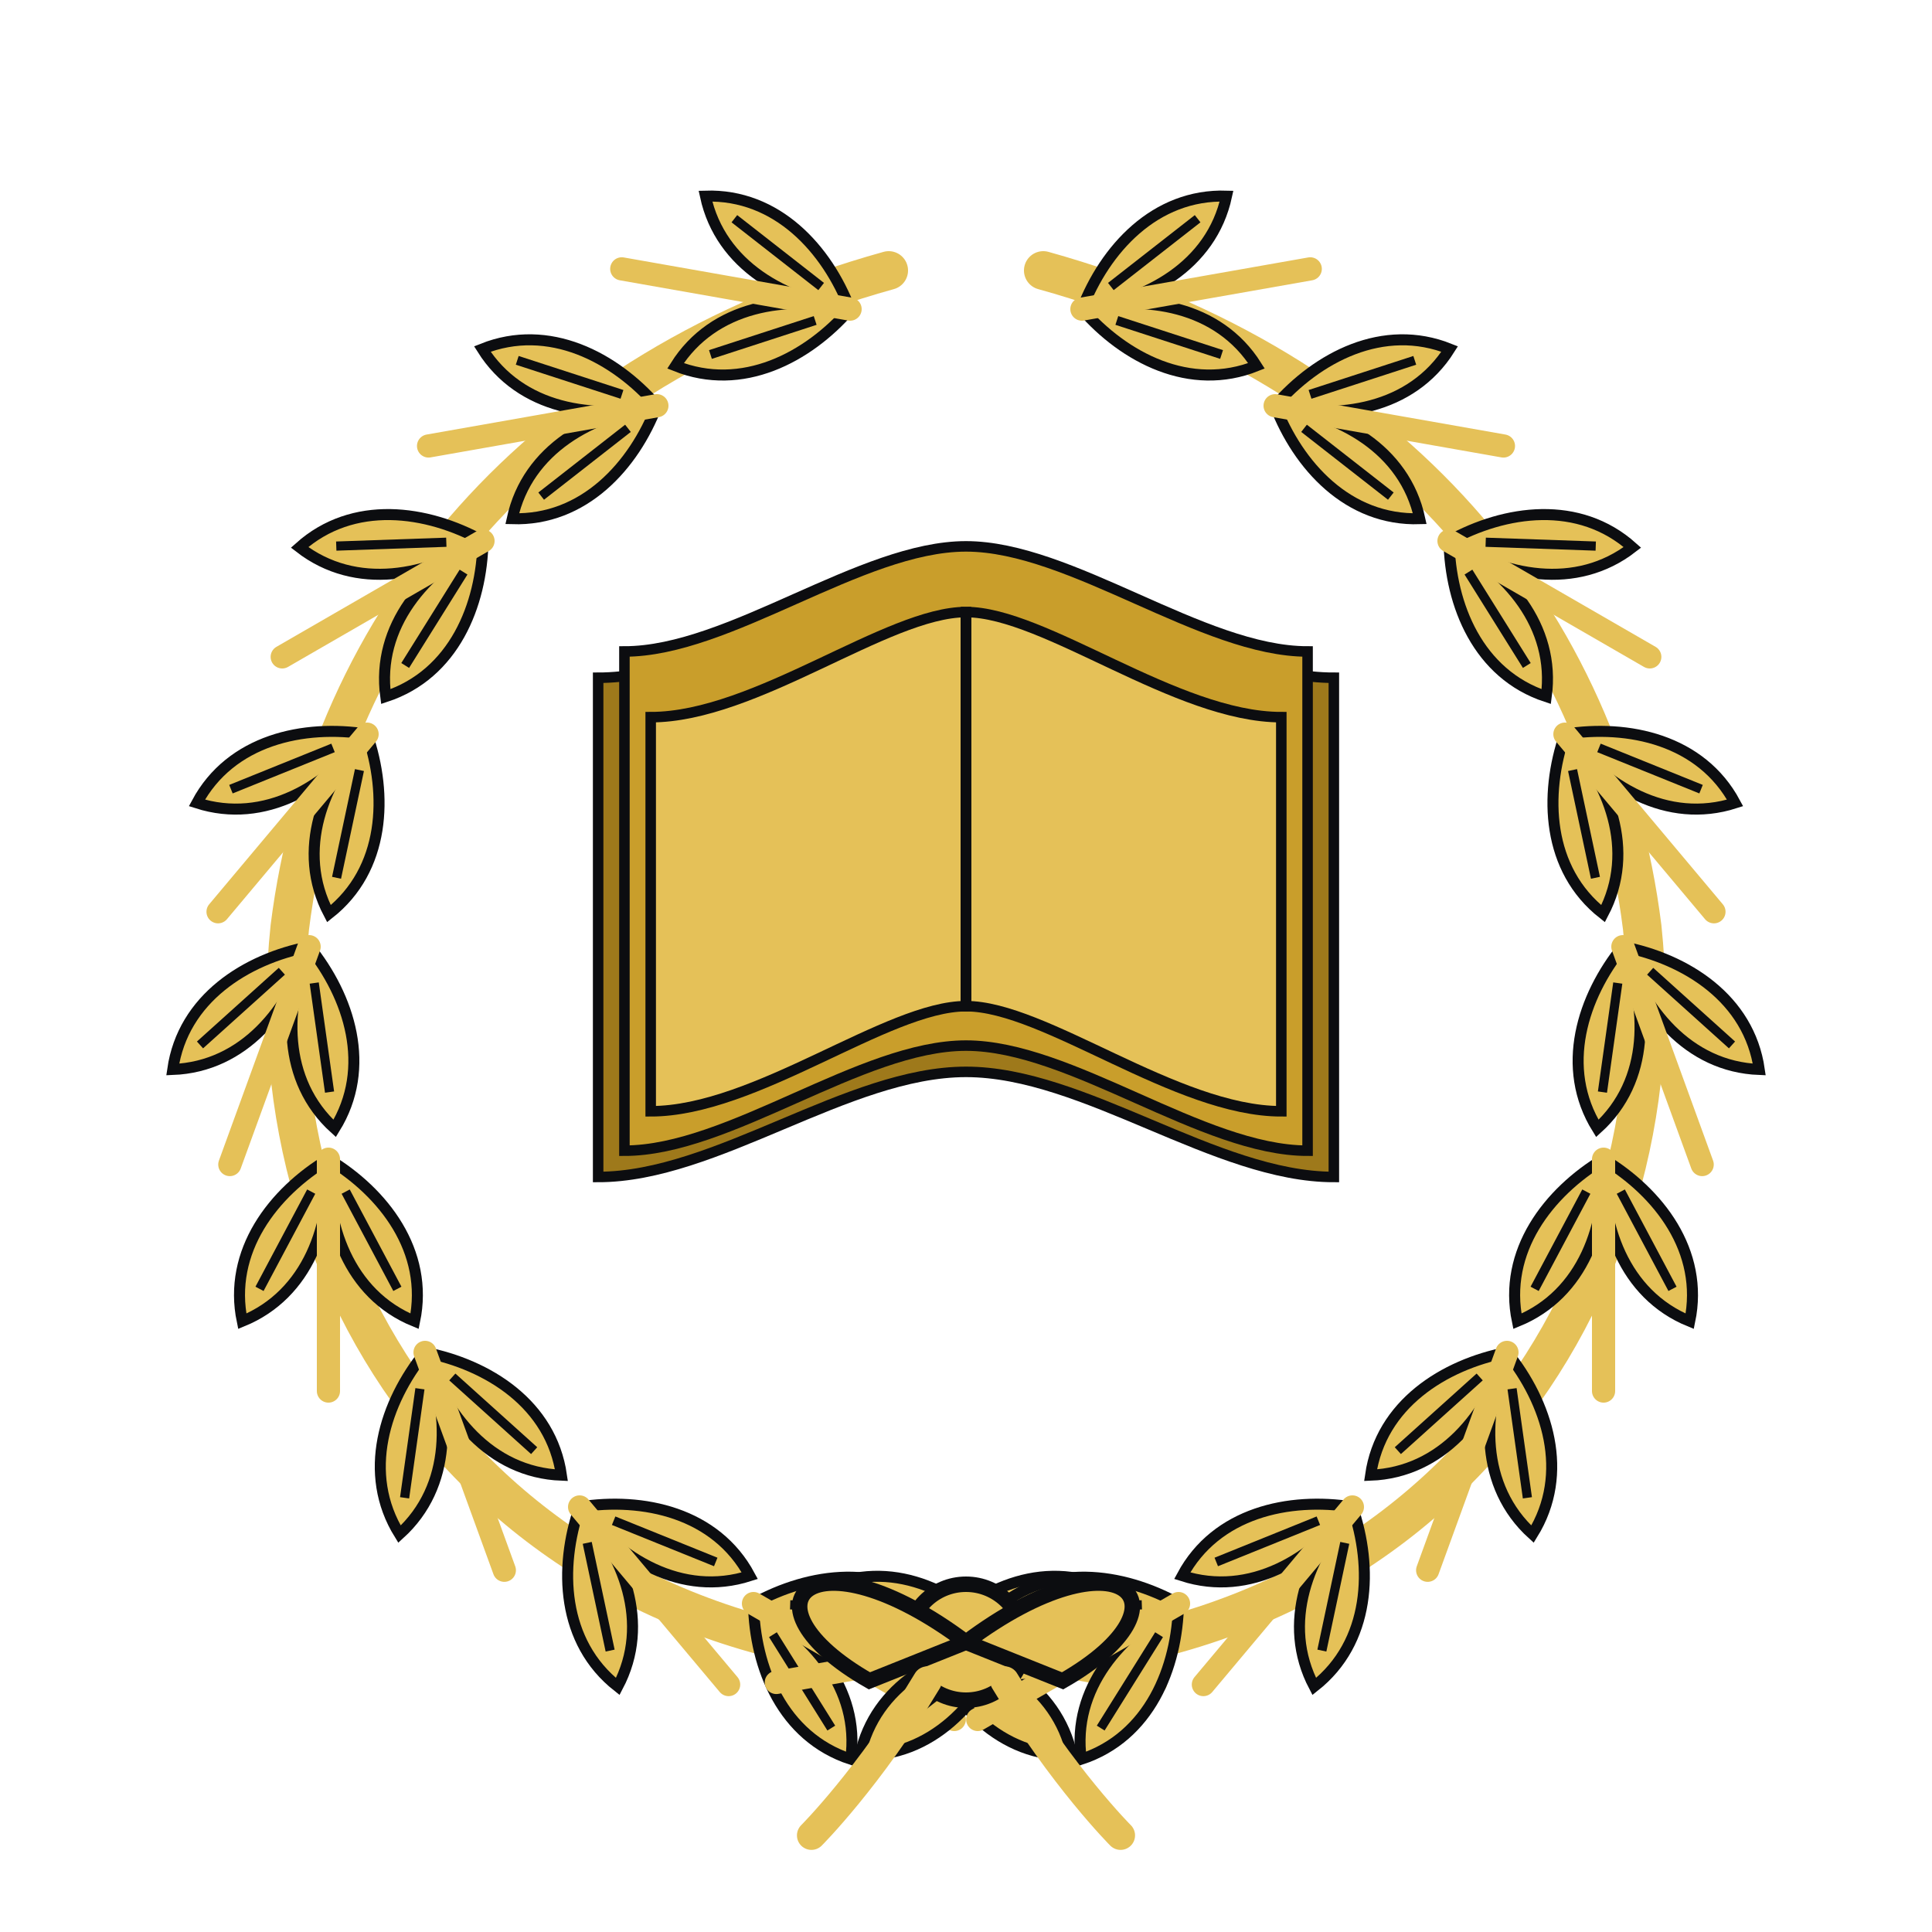
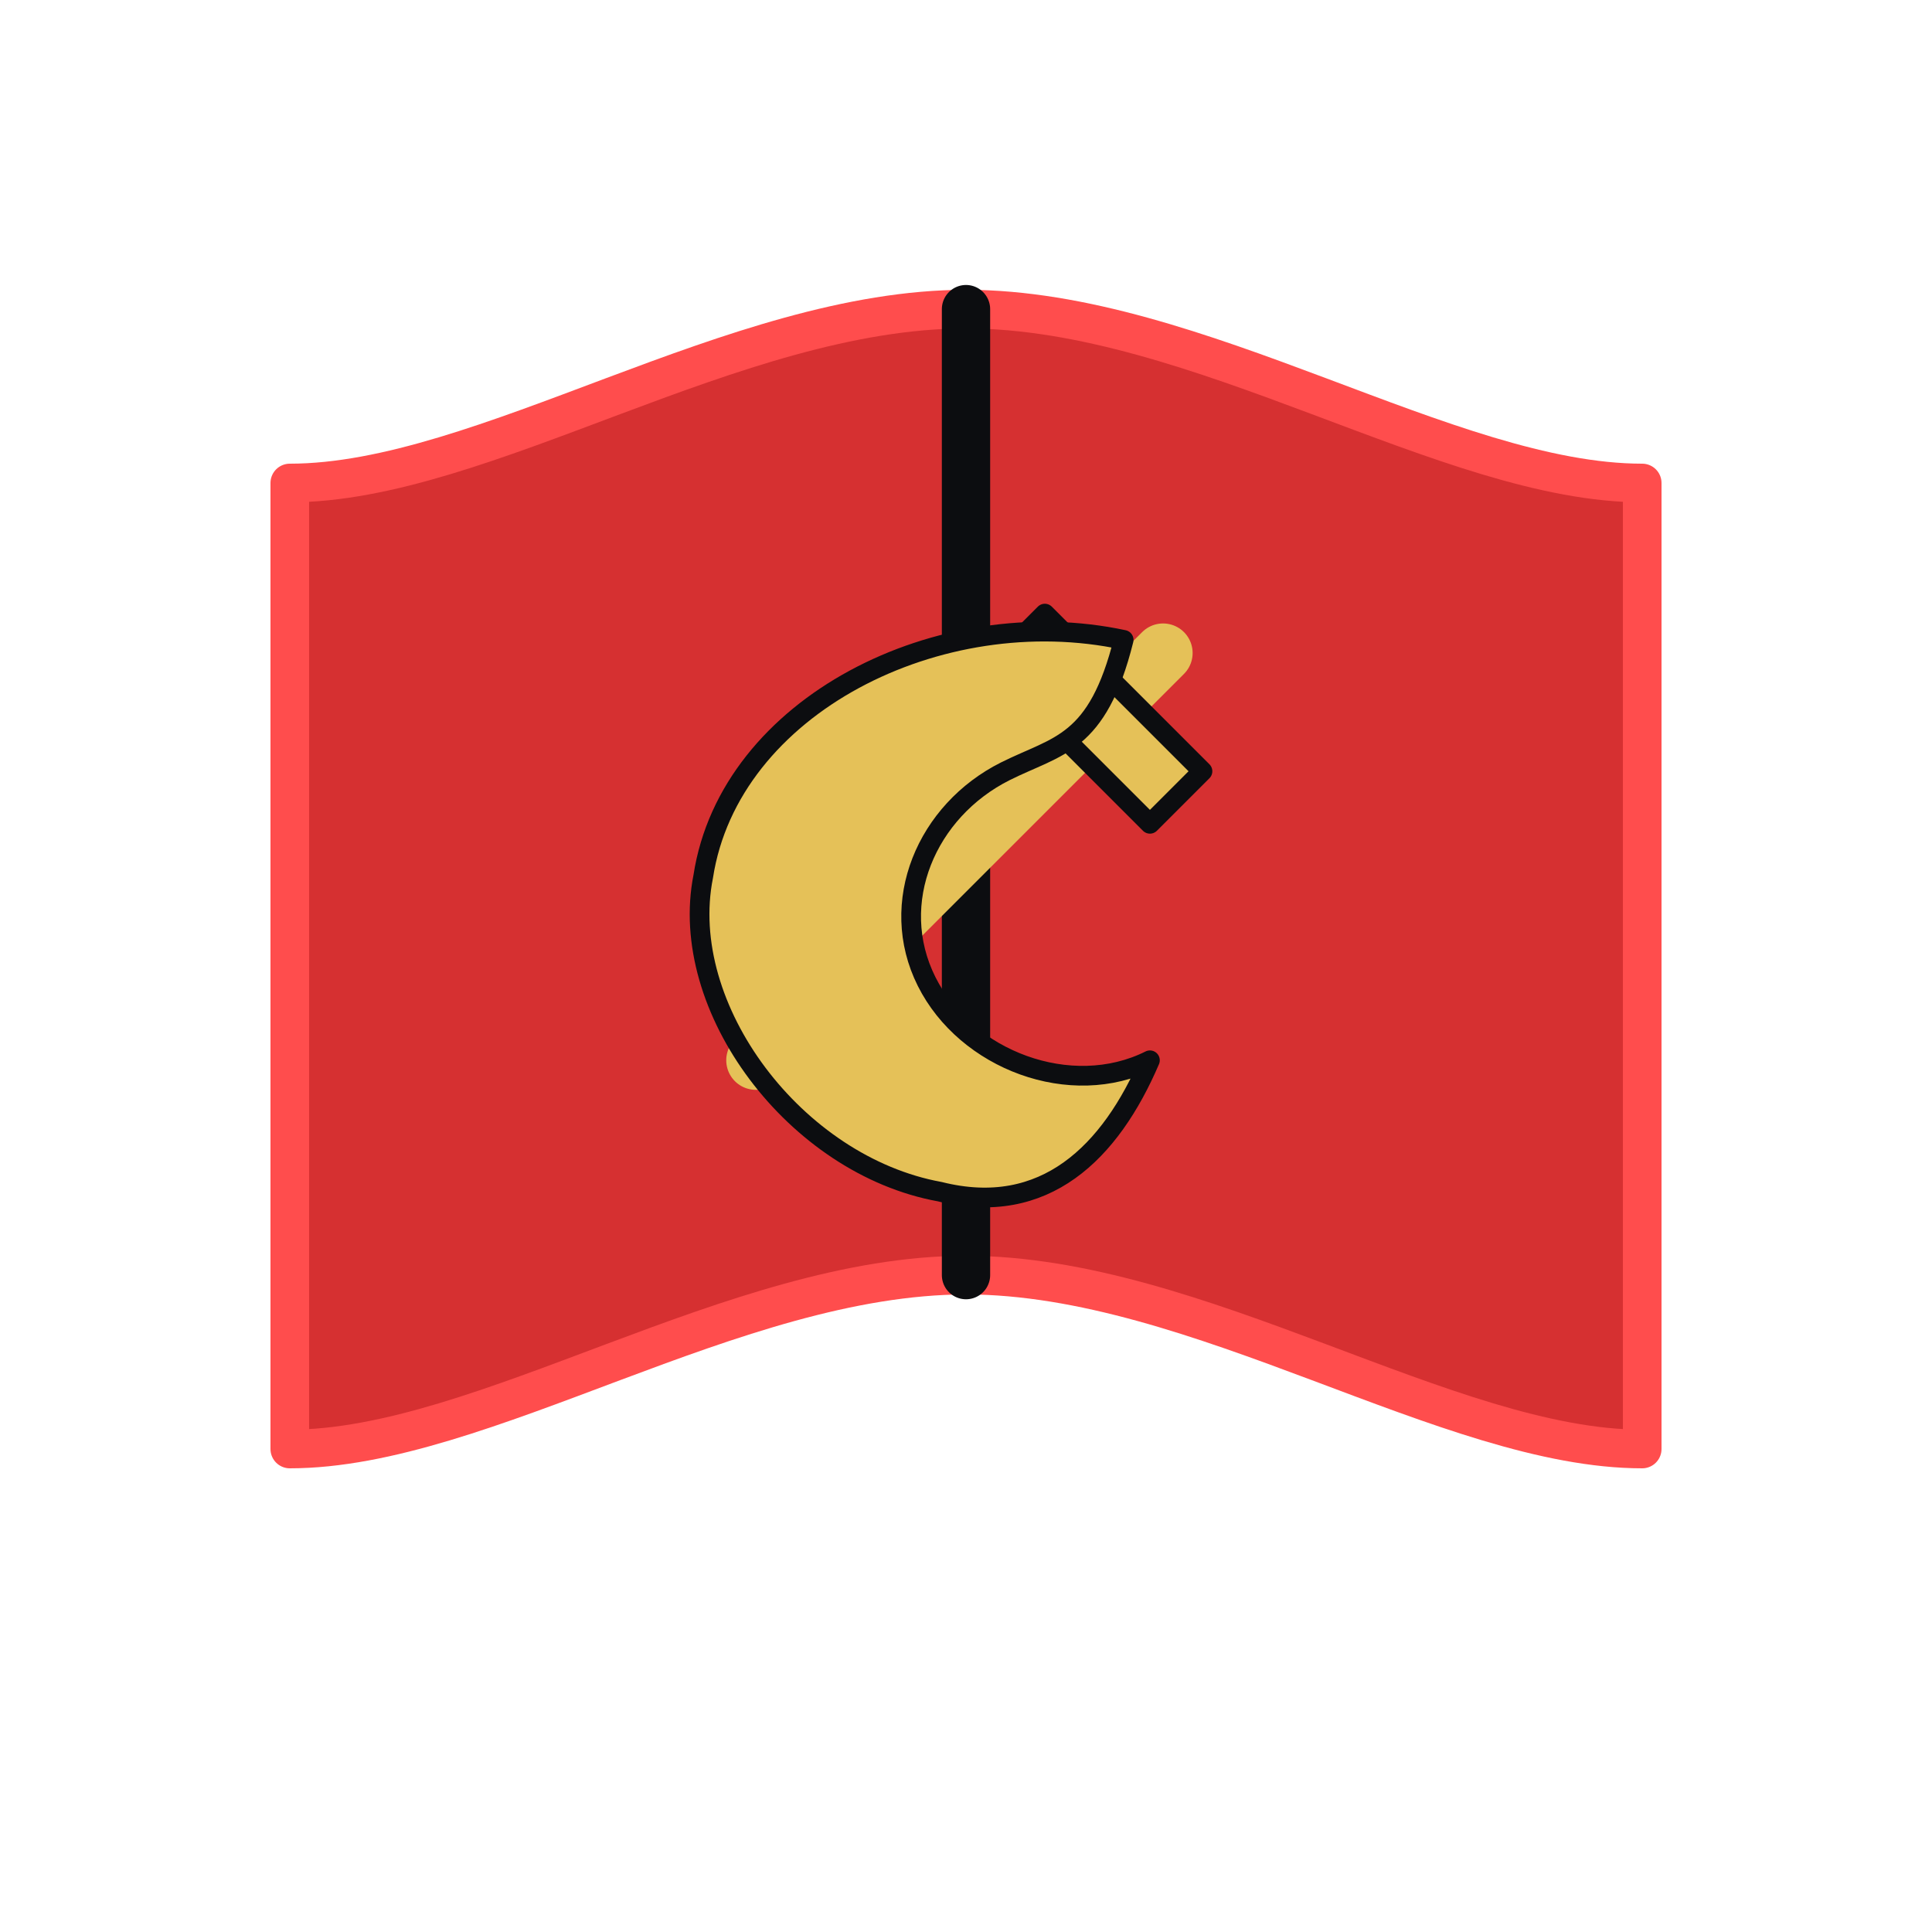
<svg xmlns="http://www.w3.org/2000/svg" viewBox="0 0 100 100" fill="none">
-   <defs>
-     <g id="grain">
-       <path d="M 0,0 C -1.8,-3 -2.5,-7 0,-10 C 2.5,-7 1.8,-3 0,0 Z" fill="#e5c158" stroke="#0c0d10" stroke-width="0.6" />
-       <path d="M 0,-2 V -8" stroke="#0c0d10" stroke-width="0.5" />
-     </g>
-     <g id="wheat-pair">
-       <use href="#grain" transform="rotate(-28) scale(0.95)" />
-       <use href="#grain" transform="rotate(28) scale(0.95)" />
-       <path d="M 0,0 V -12" stroke="#e5c158" stroke-width="1.2" stroke-linecap="round" />
-     </g>
-     <g id="wreath-half">
-       <path d="M 50,86 C 26,86 13,67 15,48 C 17,32 28,19 46,14" stroke="#e5c158" stroke-width="2" fill="none" stroke-linecap="round" />
-       <use href="#wheat-pair" transform="translate(48, 85) rotate(100)" />
-       <use href="#wheat-pair" transform="translate(39, 83) rotate(120)" />
-       <use href="#wheat-pair" transform="translate(30, 78) rotate(140)" />
-       <use href="#wheat-pair" transform="translate(22, 70) rotate(160)" />
-       <use href="#wheat-pair" transform="translate(17, 60) rotate(180)" />
-       <use href="#wheat-pair" transform="translate(16, 49) rotate(200)" />
-       <use href="#wheat-pair" transform="translate(19, 38) rotate(220)" />
-       <use href="#wheat-pair" transform="translate(25, 28) rotate(240)" />
-       <use href="#wheat-pair" transform="translate(34, 21) rotate(260)" />
-       <use href="#wheat-pair" transform="translate(44, 16) rotate(280)" />
-     </g>
-   </defs>
-   <use href="#wreath-half" />
-   <use href="#wreath-half" transform="translate(100, 0) scale(-1, 1)" />
-   <g transform="translate(50, 85)" fill="#e5c158" stroke="#0c0d10" stroke-width="0.8">
-     <circle cx="0" cy="0" r="3" />
-     <path d="M 0,0 C -8,-6 -12,-2 -5,2 Z" />
-     <path d="M 0,0 C 8,-6 12,-2 5,2 Z" />
-     <path d="M -2,2 C -5,7 -8,10 -8,10" stroke="#e5c158" stroke-width="1.5" stroke-linecap="round" />
-     <path d="M 2,2 C 5,7 8,10 8,10" stroke="#e5c158" stroke-width="1.5" stroke-linecap="round" />
-   </g>
-   <g transform="translate(50, 48) scale(0.68)">
-     <path d="M -28,19 C -19,19 -9,11 0,11 C 9,11 19,19 28,19 V -19 C 19,-19 9,-27 0,-27 C -9,-27 -19,-19 -28,-19 Z" fill="#9e791b" stroke="#0c0d10" stroke-width="0.8" />
-     <path d="M -26,17 C -18,17 -8,9 0,9 C 8,9 18,17 26,17 V -21 C 18,-21 8,-29 0,-29 C -8,-29 -18,-21 -26,-21 Z" fill="#c99e2b" stroke="#0c0d10" stroke-width="0.8" />
-     <path d="M -24,14 C -16,14 -6,6 0,6 V -24 C -6,-24 -16,-16 -24,-16 Z" fill="#e5c158" stroke="#0c0d10" stroke-width="0.8" />
-     <path d="M 24,14 C 16,14 6,6 0,6 V -24 C 6,-24 16,-16 24,-16 Z" fill="#e5c158" stroke="#0c0d10" stroke-width="0.8" />
-     <path d="M 0,6 V -24" stroke="#0c0d10" stroke-width="0.8" />
+   <path d="M15 75C25 75 38 66 50 66C62 66 75 75 85 75V25C75 25 62 16 50 16C38 16 25 25 15 25V75Z" fill="#d63031" stroke="#ff4d4d" stroke-width="2" stroke-linejoin="round" />
+   <path d="M50 16V66" stroke="#0c0d10" stroke-width="2.5" stroke-linecap="round" />
+   <g transform="translate(50, 44) scale(0.68)">
+     <path d="M -16,16 L 15,-15" stroke="#e5c158" stroke-width="4.5" stroke-linecap="round" />
+     <path d="M 6,-18 L 18,-6 L 14,-2 L 2,-14 Z" fill="#e5c158" stroke="#0c0d10" stroke-width="1.5" stroke-linejoin="round" />
+     <path d="M 12,-16 C -2,-19 -18,-11 -20,2 C -22,12 -13,24 -2,26 C 6,28 11,23 14,16 C 8,19 0,16 -3,10 C -6,4 -3,-3 3,-6 C 7,-8 10,-8 12,-16 Z" fill="#e5c158" stroke="#0c0d10" stroke-width="1.5" stroke-linejoin="round" />
  </g>
</svg>
